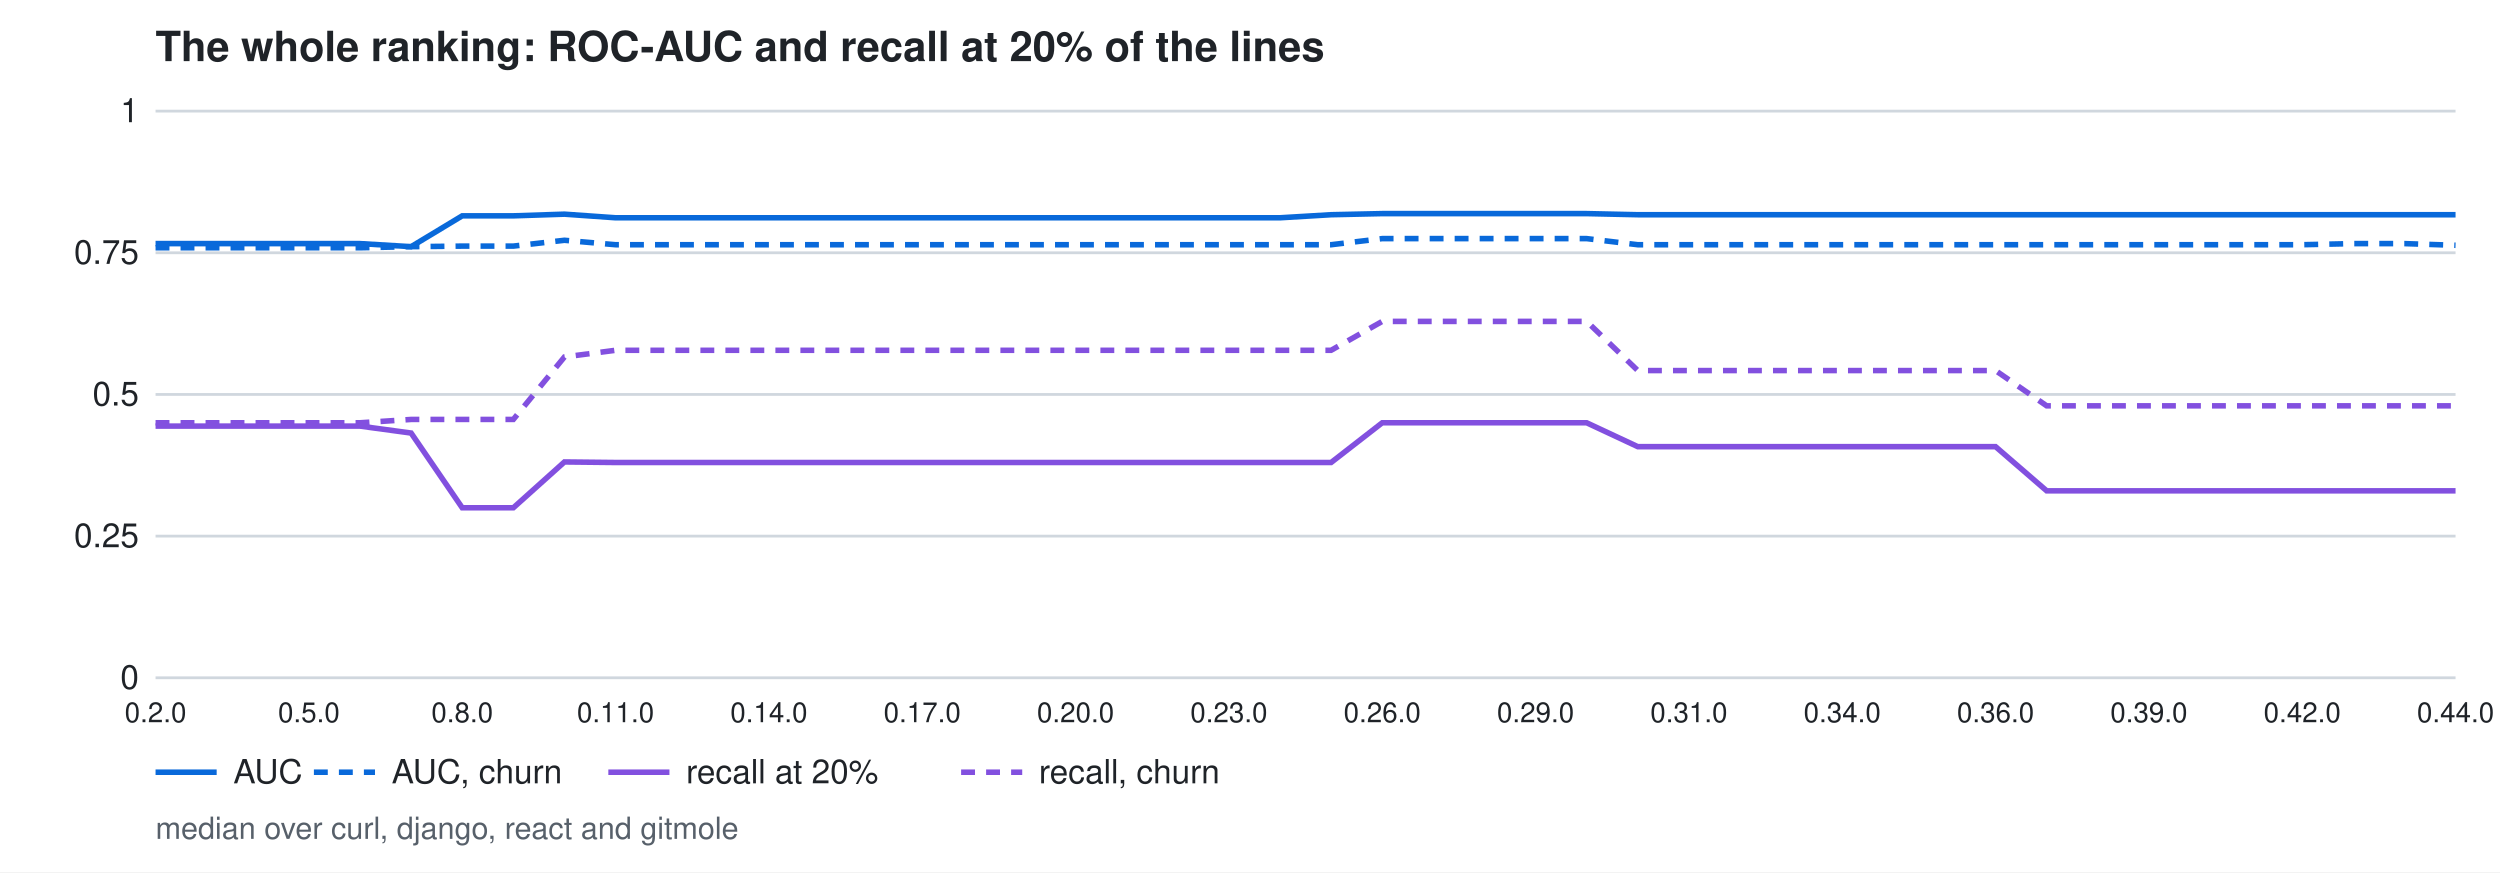
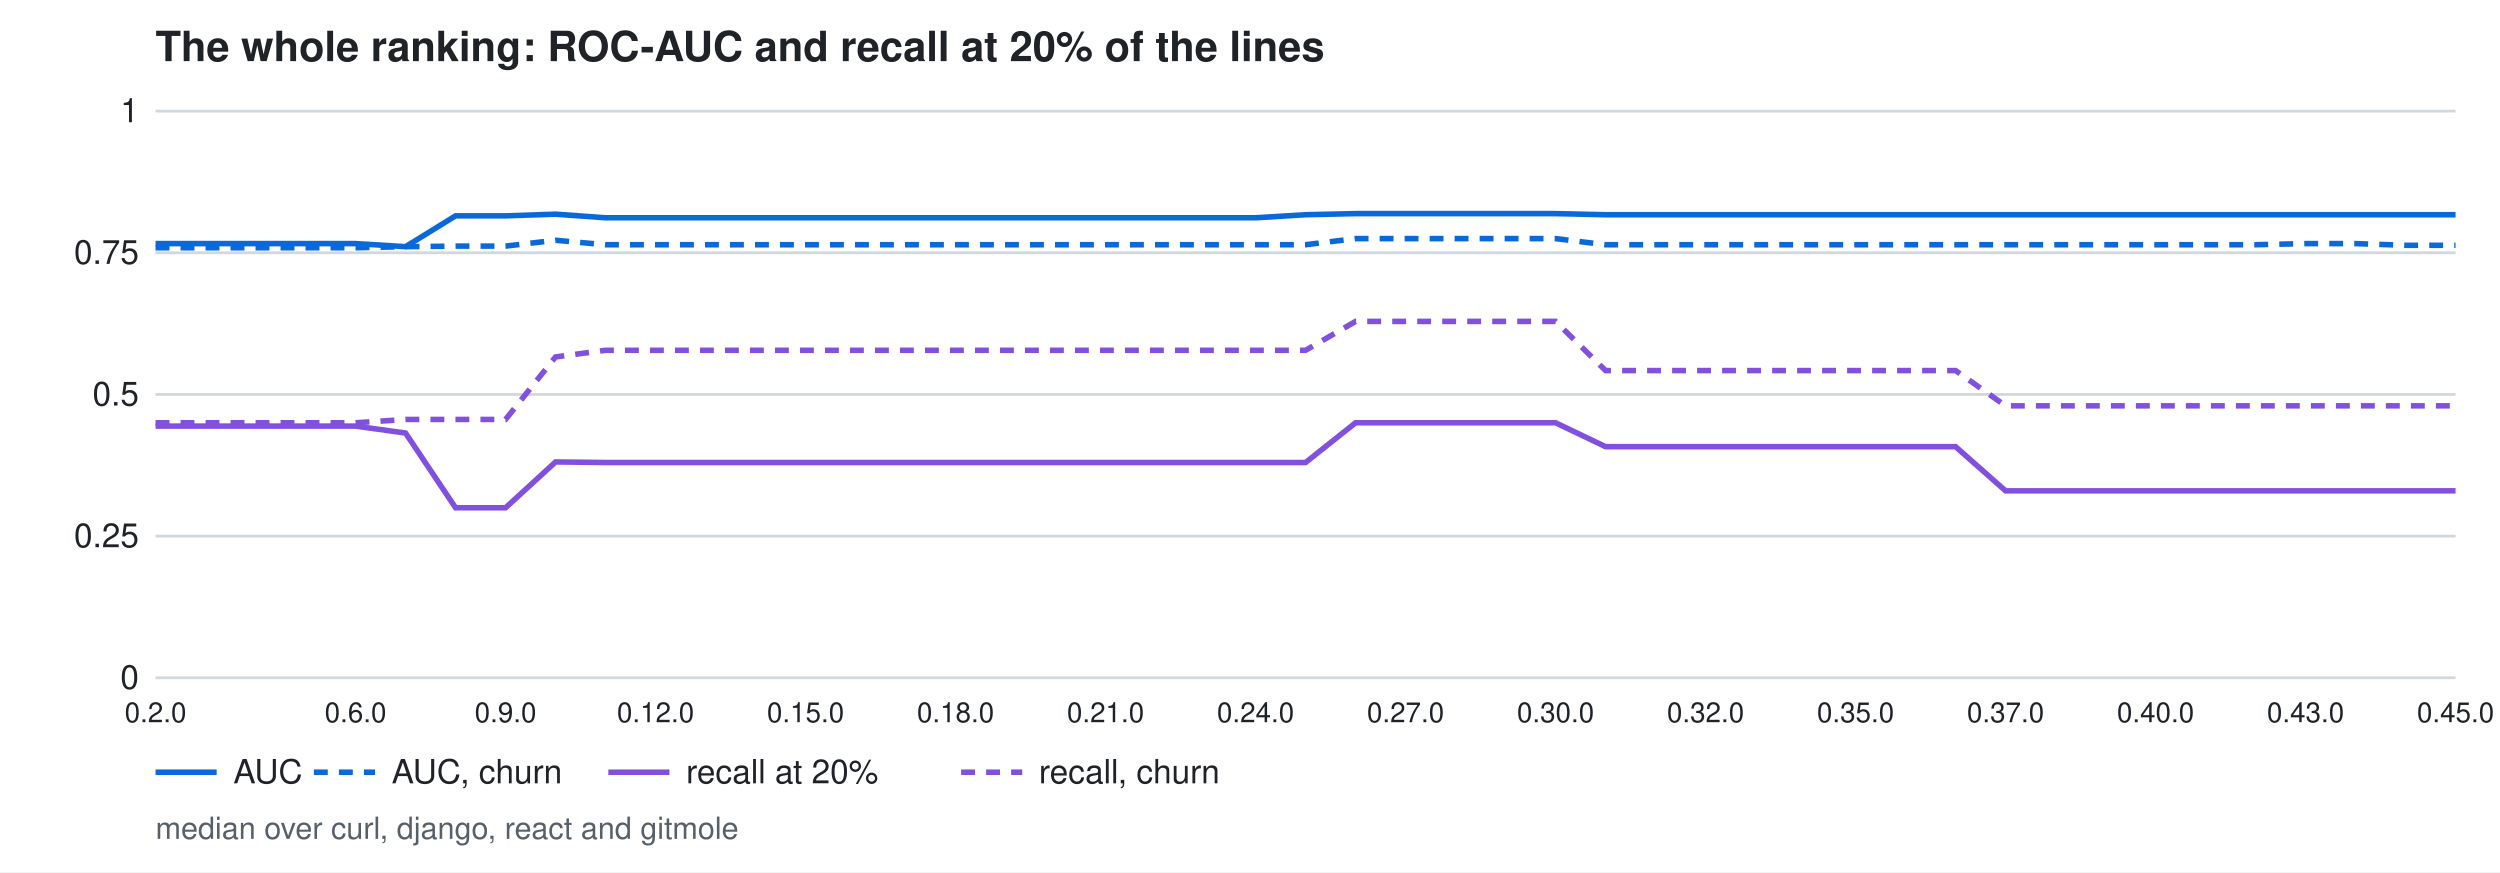
<svg xmlns="http://www.w3.org/2000/svg" width="900" height="314" viewBox="0 0 900 314" font-family="-apple-system,Segoe UI,Helvetica,Arial,sans-serif" font-size="12">
  <rect width="900" height="314" fill="#ffffff" />
  <text x="56" y="22" font-size="15" font-weight="600" fill="#1f2328">The whole ranking: ROC-AUC and recall at 20% of the lines</text>
  <line x1="56" y1="244.0" x2="884" y2="244.0" stroke="#d0d7de" stroke-width="1" />
  <text x="50" y="248.0" text-anchor="end" fill="#1f2328">0</text>
  <line x1="56" y1="193.0" x2="884" y2="193.0" stroke="#d0d7de" stroke-width="1" />
  <text x="50" y="197.0" text-anchor="end" fill="#1f2328">0.25</text>
  <line x1="56" y1="142.0" x2="884" y2="142.0" stroke="#d0d7de" stroke-width="1" />
  <text x="50" y="146.0" text-anchor="end" fill="#1f2328">0.5</text>
  <line x1="56" y1="91.0" x2="884" y2="91.0" stroke="#d0d7de" stroke-width="1" />
  <text x="50" y="95.0" text-anchor="end" fill="#1f2328">0.75</text>
  <line x1="56" y1="40.0" x2="884" y2="40.0" stroke="#d0d7de" stroke-width="1" />
  <text x="50" y="44.0" text-anchor="end" fill="#1f2328">1</text>
  <text x="56.0" y="260" text-anchor="middle" fill="#1f2328" font-size="10">0.2.0</text>
-   <text x="111.2" y="260" text-anchor="middle" fill="#1f2328" font-size="10">0.5.0</text>
-   <text x="166.4" y="260" text-anchor="middle" fill="#1f2328" font-size="10">0.8.0</text>
-   <text x="221.6" y="260" text-anchor="middle" fill="#1f2328" font-size="10">0.11.0</text>
-   <text x="276.8" y="260" text-anchor="middle" fill="#1f2328" font-size="10">0.14.0</text>
-   <text x="332.0" y="260" text-anchor="middle" fill="#1f2328" font-size="10">0.17.0</text>
-   <text x="387.2" y="260" text-anchor="middle" fill="#1f2328" font-size="10">0.20.0</text>
-   <text x="442.4" y="260" text-anchor="middle" fill="#1f2328" font-size="10">0.23.0</text>
-   <text x="497.6" y="260" text-anchor="middle" fill="#1f2328" font-size="10">0.26.0</text>
-   <text x="552.8" y="260" text-anchor="middle" fill="#1f2328" font-size="10">0.29.0</text>
-   <text x="608.0" y="260" text-anchor="middle" fill="#1f2328" font-size="10">0.31.0</text>
-   <text x="663.2" y="260" text-anchor="middle" fill="#1f2328" font-size="10">0.34.0</text>
-   <text x="718.4" y="260" text-anchor="middle" fill="#1f2328" font-size="10">0.36.0</text>
-   <text x="773.6" y="260" text-anchor="middle" fill="#1f2328" font-size="10">0.39.0</text>
-   <text x="828.8" y="260" text-anchor="middle" fill="#1f2328" font-size="10">0.42.0</text>
-   <text x="884.0" y="260" text-anchor="middle" fill="#1f2328" font-size="10">0.44.0</text>
-   <polyline points="56.0,87.7 74.4,87.7 92.8,87.7 111.2,87.7 129.6,87.7 148.0,88.8 166.4,77.7 184.8,77.7 203.2,77.1 221.6,78.4 240.0,78.4 258.4,78.4 276.8,78.4 295.2,78.4 313.6,78.4 332.0,78.4 350.4,78.4 368.8,78.4 387.2,78.4 405.6,78.4 424.0,78.4 442.4,78.4 460.8,78.4 479.2,77.3 497.6,76.9 516.0,76.9 534.4,76.9 552.8,76.9 571.2,76.9 589.6,77.3 608.0,77.3 626.4,77.3 644.8,77.3 663.2,77.3 681.6,77.3 700.0,77.3 718.4,77.3 736.8,77.3 755.2,77.3 773.6,77.3 792.0,77.3 810.4,77.3 828.8,77.3 847.2,77.3 865.6,77.3 884.0,77.3" fill="none" stroke="#0969da" stroke-width="2" />
-   <polyline points="56.0,89.2 74.4,89.2 92.8,89.2 111.2,89.2 129.6,89.2 148.0,88.8 166.4,88.6 184.8,88.6 203.2,86.5 221.6,88.1 240.0,88.1 258.4,88.1 276.8,88.1 295.2,88.1 313.6,88.1 332.0,88.1 350.4,88.1 368.8,88.1 387.2,88.1 405.6,88.1 424.0,88.1 442.4,88.1 460.8,88.1 479.2,88.1 497.6,85.9 516.0,85.9 534.4,85.9 552.8,85.9 571.2,85.9 589.6,88.1 608.0,88.1 626.4,88.1 644.8,88.1 663.2,88.1 681.6,88.1 700.0,88.1 718.4,88.1 736.8,88.1 755.2,88.1 773.6,88.1 792.0,88.1 810.4,88.1 828.8,88.1 847.2,87.7 865.6,87.7 884.0,88.3" fill="none" stroke="#0969da" stroke-width="2" stroke-dasharray="5 4" />
-   <polyline points="56.0,153.4 74.4,153.4 92.8,153.4 111.2,153.4 129.6,153.4 148.0,155.9 166.4,182.8 184.8,182.8 203.2,166.3 221.6,166.5 240.0,166.5 258.4,166.5 276.8,166.5 295.2,166.5 313.6,166.5 332.0,166.5 350.4,166.5 368.8,166.5 387.2,166.5 405.6,166.5 424.0,166.5 442.4,166.5 460.8,166.5 479.2,166.5 497.6,152.2 516.0,152.2 534.4,152.2 552.8,152.2 571.2,152.2 589.6,160.8 608.0,160.8 626.4,160.8 644.8,160.8 663.2,160.8 681.6,160.8 700.0,160.8 718.4,160.8 736.8,176.7 755.2,176.7 773.6,176.7 792.0,176.7 810.4,176.7 828.8,176.7 847.2,176.7 865.6,176.7 884.0,176.7" fill="none" stroke="#8250df" stroke-width="2" />
-   <polyline points="56.0,152.2 74.4,152.2 92.8,152.2 111.2,152.2 129.6,152.2 148.0,151.0 166.4,151.0 184.8,151.0 203.2,128.5 221.6,126.1 240.0,126.1 258.4,126.1 276.8,126.1 295.2,126.1 313.6,126.1 332.0,126.1 350.4,126.1 368.8,126.1 387.2,126.1 405.6,126.1 424.0,126.1 442.4,126.1 460.8,126.1 479.2,126.1 497.6,115.7 516.0,115.7 534.4,115.7 552.8,115.7 571.2,115.7 589.6,133.4 608.0,133.4 626.4,133.4 644.8,133.4 663.2,133.4 681.6,133.4 700.0,133.4 718.4,133.4 736.8,146.1 755.2,146.1 773.6,146.1 792.0,146.1 810.4,146.1 828.8,146.1 847.2,146.1 865.6,146.1 884.0,146.1" fill="none" stroke="#8250df" stroke-width="2" stroke-dasharray="5 4" />
+   <text x="128.0" y="260" text-anchor="middle" fill="#1f2328" font-size="10">0.6.0</text>
+   <text x="182.0" y="260" text-anchor="middle" fill="#1f2328" font-size="10">0.9.0</text>
+   <text x="236.0" y="260" text-anchor="middle" fill="#1f2328" font-size="10">0.12.0</text>
+   <text x="290.0" y="260" text-anchor="middle" fill="#1f2328" font-size="10">0.15.0</text>
+   <text x="344.0" y="260" text-anchor="middle" fill="#1f2328" font-size="10">0.18.0</text>
+   <text x="398.0" y="260" text-anchor="middle" fill="#1f2328" font-size="10">0.21.0</text>
+   <text x="452.0" y="260" text-anchor="middle" fill="#1f2328" font-size="10">0.24.0</text>
+   <text x="506.0" y="260" text-anchor="middle" fill="#1f2328" font-size="10">0.27.0</text>
+   <text x="560.0" y="260" text-anchor="middle" fill="#1f2328" font-size="10">0.30.0</text>
+   <text x="614.0" y="260" text-anchor="middle" fill="#1f2328" font-size="10">0.32.0</text>
+   <text x="668.0" y="260" text-anchor="middle" fill="#1f2328" font-size="10">0.35.0</text>
+   <text x="722.0" y="260" text-anchor="middle" fill="#1f2328" font-size="10">0.37.0</text>
+   <text x="776.0" y="260" text-anchor="middle" fill="#1f2328" font-size="10">0.40.0</text>
+   <text x="830.0" y="260" text-anchor="middle" fill="#1f2328" font-size="10">0.43.0</text>
+   <text x="884.0" y="260" text-anchor="middle" fill="#1f2328" font-size="10">0.45.0</text>
+   <polyline points="56.0,87.7 74.0,87.7 92.0,87.7 110.0,87.7 128.0,87.7 146.0,88.8 164.0,77.7 182.0,77.7 200.0,77.1 218.0,78.4 236.0,78.4 254.0,78.4 272.0,78.4 290.0,78.4 308.0,78.4 326.0,78.4 344.0,78.4 362.0,78.4 380.0,78.4 398.0,78.4 416.0,78.4 434.0,78.4 452.0,78.4 470.0,77.3 488.0,76.9 506.0,76.9 524.0,76.9 542.0,76.9 560.0,76.9 578.0,77.3 596.0,77.3 614.0,77.3 632.0,77.3 650.0,77.3 668.0,77.3 686.0,77.3 704.0,77.3 722.0,77.3 740.0,77.3 758.0,77.3 776.0,77.3 794.0,77.3 812.0,77.3 830.0,77.3 848.0,77.3 866.0,77.3 884.0,77.3" fill="none" stroke="#0969da" stroke-width="2" />
+   <polyline points="56.0,89.2 74.0,89.2 92.0,89.2 110.0,89.2 128.0,89.2 146.0,88.8 164.0,88.6 182.0,88.6 200.0,86.5 218.0,88.1 236.0,88.1 254.0,88.1 272.0,88.1 290.0,88.1 308.0,88.1 326.0,88.1 344.0,88.1 362.0,88.1 380.0,88.1 398.0,88.1 416.0,88.1 434.0,88.1 452.0,88.1 470.0,88.1 488.0,85.9 506.0,85.9 524.0,85.9 542.0,85.9 560.0,85.9 578.0,88.1 596.0,88.1 614.0,88.1 632.0,88.1 650.0,88.1 668.0,88.1 686.0,88.1 704.0,88.1 722.0,88.1 740.0,88.1 758.0,88.1 776.0,88.1 794.0,88.1 812.0,88.1 830.0,87.7 848.0,87.7 866.0,88.3 884.0,88.3" fill="none" stroke="#0969da" stroke-width="2" stroke-dasharray="5 4" />
+   <polyline points="56.0,153.4 74.0,153.4 92.0,153.4 110.0,153.4 128.0,153.4 146.0,155.9 164.0,182.8 182.0,182.8 200.0,166.3 218.0,166.5 236.0,166.5 254.0,166.5 272.0,166.5 290.0,166.5 308.0,166.5 326.0,166.5 344.0,166.5 362.0,166.5 380.0,166.5 398.0,166.5 416.0,166.5 434.0,166.5 452.0,166.5 470.0,166.5 488.0,152.2 506.0,152.2 524.0,152.2 542.0,152.2 560.0,152.2 578.0,160.8 596.0,160.8 614.0,160.8 632.0,160.8 650.0,160.8 668.0,160.8 686.0,160.8 704.0,160.8 722.0,176.7 740.0,176.7 758.0,176.7 776.0,176.7 794.0,176.7 812.0,176.7 830.0,176.7 848.0,176.7 866.0,176.7 884.0,176.7" fill="none" stroke="#8250df" stroke-width="2" />
+   <polyline points="56.0,152.2 74.0,152.2 92.0,152.2 110.0,152.2 128.0,152.2 146.0,151.0 164.0,151.0 182.0,151.0 200.0,128.5 218.0,126.1 236.0,126.1 254.0,126.1 272.0,126.1 290.0,126.1 308.0,126.1 326.0,126.1 344.0,126.1 362.0,126.1 380.0,126.1 398.0,126.1 416.0,126.1 434.0,126.1 452.0,126.1 470.0,126.1 488.0,115.7 506.0,115.7 524.0,115.7 542.0,115.7 560.0,115.7 578.0,133.4 596.0,133.4 614.0,133.4 632.0,133.4 650.0,133.4 668.0,133.4 686.0,133.4 704.0,133.4 722.0,146.1 740.0,146.1 758.0,146.1 776.0,146.1 794.0,146.1 812.0,146.1 830.0,146.1 848.0,146.1 866.0,146.1 884.0,146.1" fill="none" stroke="#8250df" stroke-width="2" stroke-dasharray="5 4" />
  <line x1="56" y1="278" x2="78" y2="278" stroke="#0969da" stroke-width="2" />
  <text x="84" y="282" fill="#1f2328">AUC</text>
  <line x1="113" y1="278" x2="135" y2="278" stroke="#0969da" stroke-width="2" stroke-dasharray="5 4" />
  <text x="141" y="282" fill="#1f2328">AUC, churn</text>
  <line x1="219" y1="278" x2="241" y2="278" stroke="#8250df" stroke-width="2" />
  <text x="247" y="282" fill="#1f2328">recall at 20%</text>
  <line x1="346" y1="278" x2="368" y2="278" stroke="#8250df" stroke-width="2" stroke-dasharray="5 4" />
  <text x="374" y="282" fill="#1f2328">recall, churn</text>
  <text x="56" y="302" fill="#57606a" font-size="11">median over curl, django, react and gitmole</text>
</svg>
